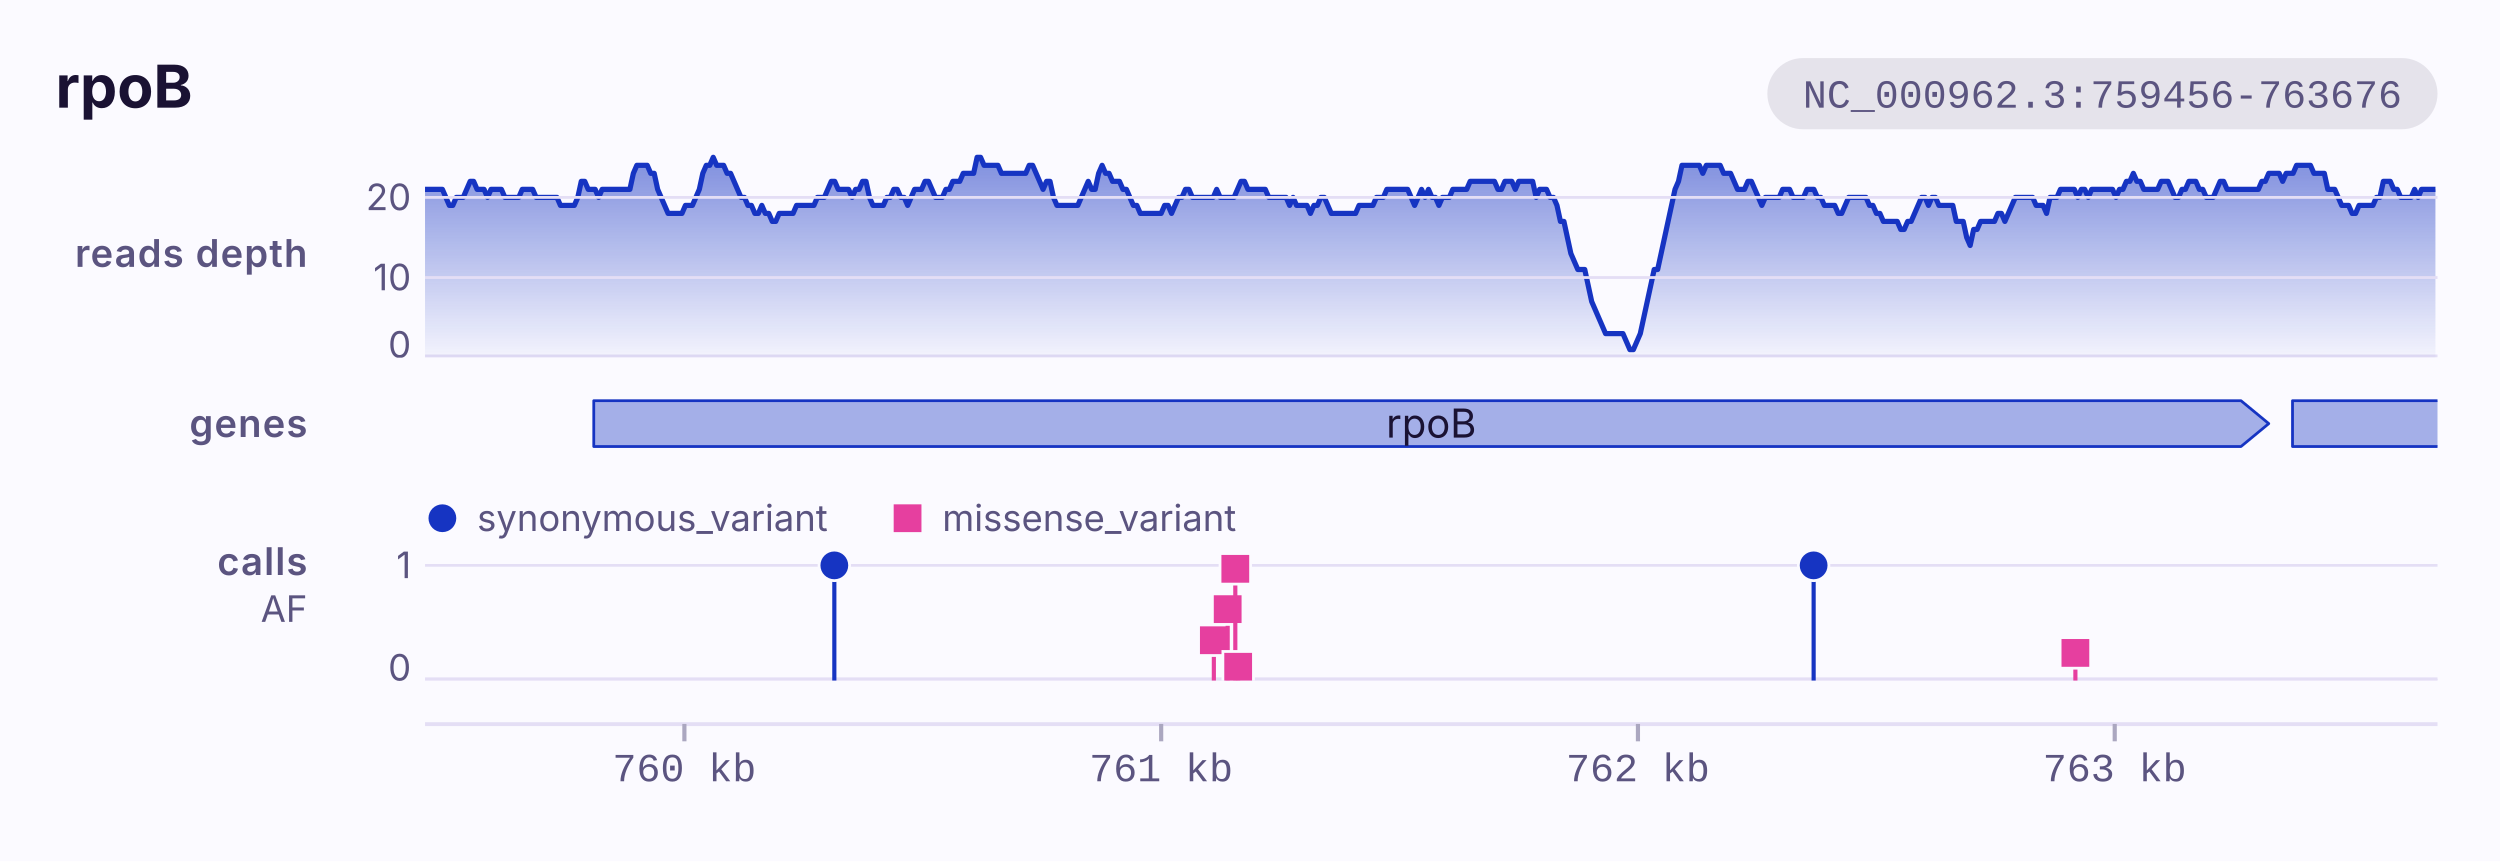
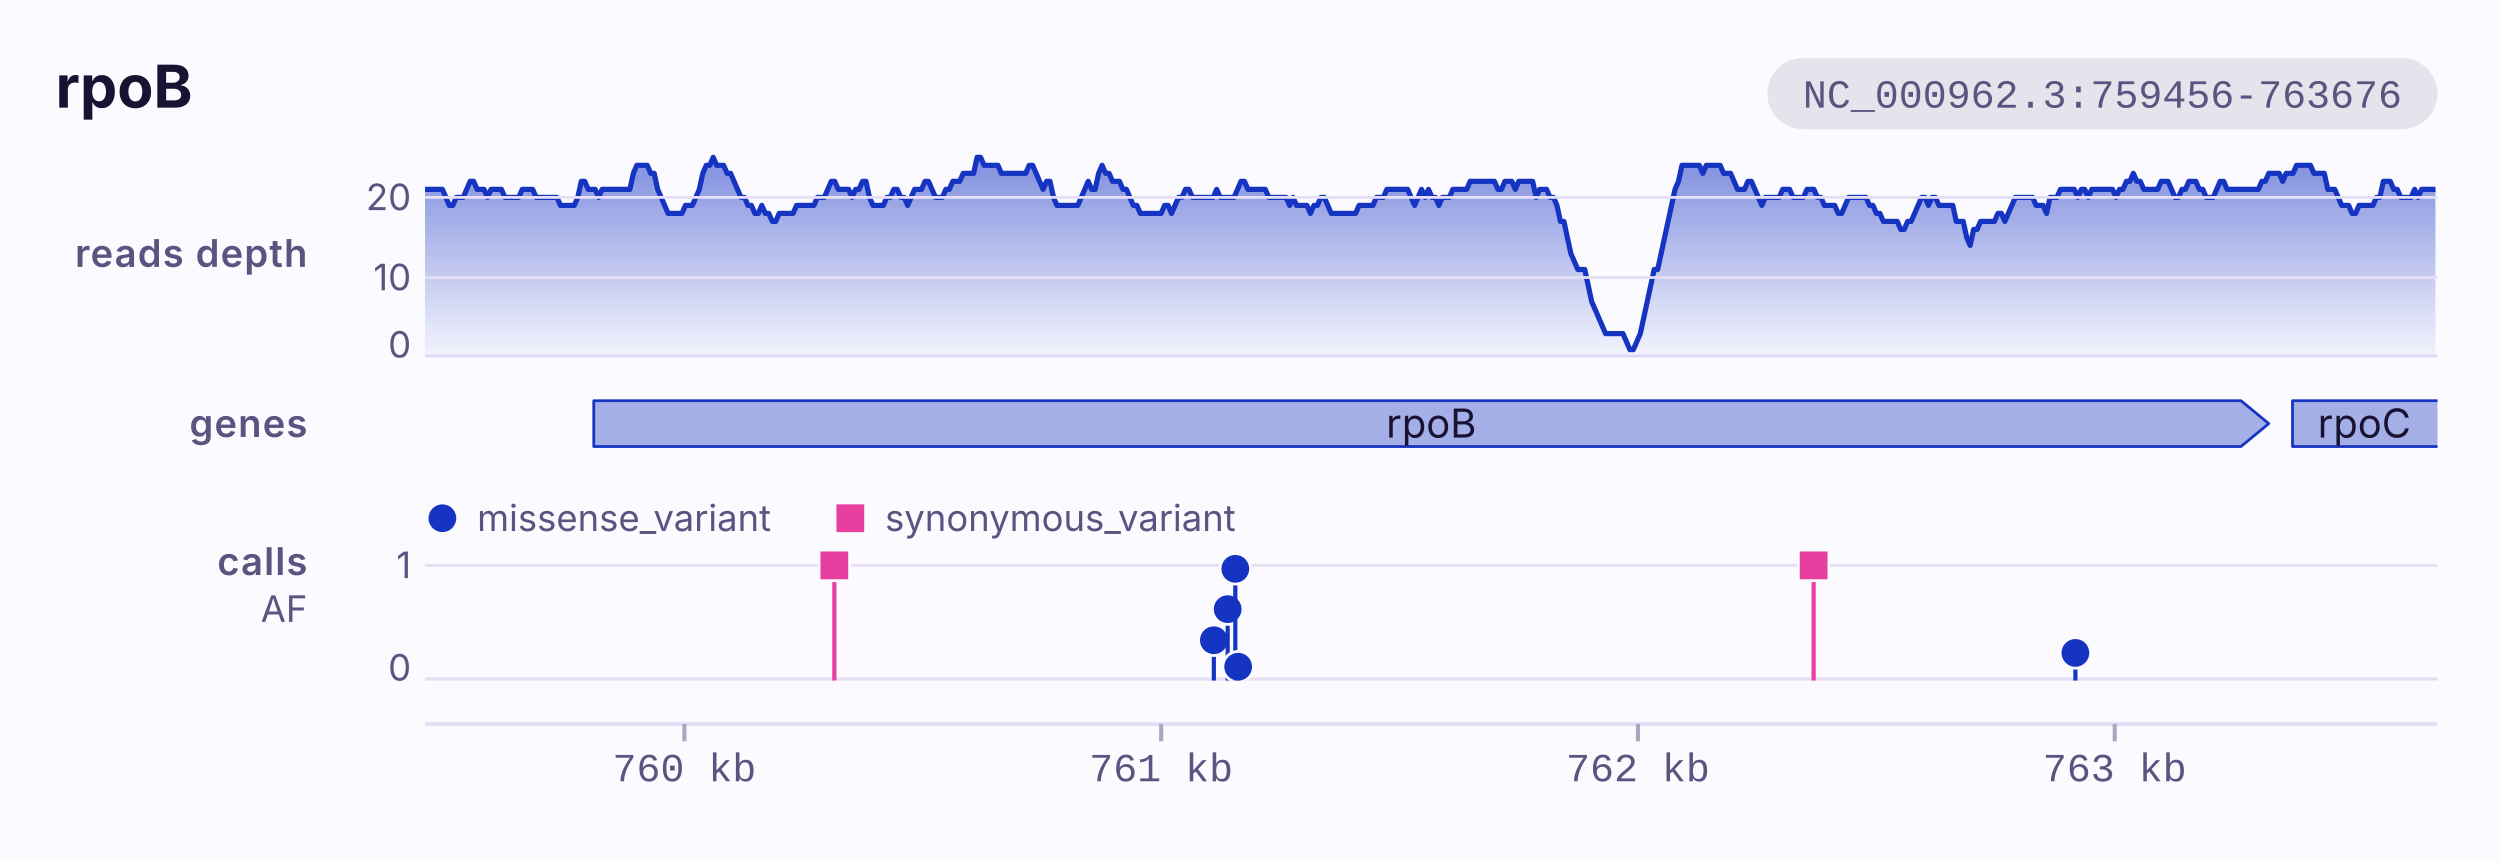
<svg xmlns="http://www.w3.org/2000/svg" width="720" height="248" viewBox="0 0 720 248" font-family="Inter, Liberation Sans, Arial, Helvetica, sans-serif" role="img" aria-labelledby="karyon-title karyon-desc">
  <defs>
    <clipPath id="karyon-clip-0">
      <rect x="101.376" y="43" width="600.625" height="60" />
    </clipPath>
    <linearGradient id="karyon-fade-1" x1="0" y1="0" x2="0" y2="1">
      <stop offset="0" stop-color="#1634c2" stop-opacity="0.54" />
      <stop offset="1" stop-color="#1634c2" stop-opacity="0.03" />
    </linearGradient>
    <clipPath id="karyon-clip-2">
      <rect x="122.406" y="115" width="579.594" height="14" />
    </clipPath>
    <clipPath id="karyon-clip-3">
      <rect x="98.53" y="141" width="603.47" height="55" />
    </clipPath>
    <clipPath id="karyon-clip-4">
      <rect x="122.406" y="208" width="579.594" height="26" />
    </clipPath>
  </defs>
  <rect x="0" y="0" width="720" height="248" fill="#fbfaff" />
  <text x="16" y="31" fill="#1a1233" font-size="17" text-anchor="start" font-weight="bold">rpoB</text>
  <rect x="509" y="16.725" width="193" height="20.5" rx="10.25" fill="#e5e3eb" />
  <text x="605.5" y="31" fill="#5b5480" font-size="11.5" text-anchor="middle" font-family="JetBrains Mono, Liberation Mono, Menlo, Consolas, monospace">NC_000962.3:759456-763676</text>
  <text x="88.53" y="76.85" fill="#5b5480" font-size="11" text-anchor="end" font-weight="600" letter-spacing="0.03em">reads depth</text>
  <g clip-path="url(#karyon-clip-0)">
    <line x1="122.406" y1="102.5" x2="702" y2="102.5" stroke="#e4def5" stroke-width="0.8" />
    <path d="M122.406 103 L122.406 54.538 L123.406 54.538 L124.406 54.538 L125.406 54.538 L126.406 54.538 L127.406 54.538 L128.406 56.846 L129.406 59.154 L130.406 59.154 L131.406 56.846 L132.406 56.846 L133.406 56.846 L134.406 54.538 L135.406 52.231 L136.406 52.231 L137.406 54.538 L138.406 54.538 L139.406 54.538 L140.406 56.846 L141.406 54.538 L142.406 54.538 L143.406 54.538 L144.406 54.538 L145.406 56.846 L146.406 56.846 L147.406 56.846 L148.406 56.846 L149.406 56.846 L150.406 54.538 L151.406 54.538 L152.406 54.538 L153.406 54.538 L154.406 56.846 L155.406 56.846 L156.406 56.846 L157.406 56.846 L158.406 56.846 L159.406 56.846 L160.406 56.846 L161.406 59.154 L162.406 59.154 L163.406 59.154 L164.406 59.154 L165.406 59.154 L166.406 56.846 L167.406 52.231 L168.406 52.231 L169.406 54.538 L170.406 54.538 L171.406 54.538 L172.406 56.846 L173.406 54.538 L174.406 54.538 L175.406 54.538 L176.406 54.538 L177.406 54.538 L178.406 54.538 L179.406 54.538 L180.406 54.538 L181.406 54.538 L182.406 49.923 L183.406 47.615 L184.406 47.615 L185.406 47.615 L186.406 47.615 L187.406 49.923 L188.406 49.923 L189.406 54.538 L190.406 56.846 L191.406 59.154 L192.406 61.462 L193.406 61.462 L194.406 61.462 L195.406 61.462 L196.406 61.462 L197.406 59.154 L198.406 59.154 L199.406 59.154 L200.406 56.846 L201.406 54.538 L202.406 49.923 L203.406 47.615 L204.406 47.615 L205.406 45.308 L206.406 47.615 L207.406 47.615 L208.406 47.615 L209.406 49.923 L210.406 49.923 L211.406 52.231 L212.406 54.538 L213.406 56.846 L214.406 56.846 L215.406 59.154 L216.406 59.154 L217.406 61.462 L218.406 61.462 L219.406 59.154 L220.406 61.462 L221.406 61.462 L222.406 63.769 L223.406 63.769 L224.406 61.462 L225.406 61.462 L226.406 61.462 L227.406 61.462 L228.406 61.462 L229.406 59.154 L230.406 59.154 L231.406 59.154 L232.406 59.154 L233.406 59.154 L234.406 59.154 L235.406 56.846 L236.406 56.846 L237.406 56.846 L238.406 54.538 L239.406 52.231 L240.406 52.231 L241.406 54.538 L242.406 54.538 L243.406 54.538 L244.406 54.538 L245.406 56.846 L246.406 54.538 L247.406 54.538 L248.406 52.231 L249.406 52.231 L250.406 56.846 L251.406 59.154 L252.406 59.154 L253.406 59.154 L254.406 59.154 L255.406 56.846 L256.406 56.846 L257.406 54.538 L258.406 54.538 L259.406 56.846 L260.406 56.846 L261.406 59.154 L262.406 56.846 L263.406 54.538 L264.406 54.538 L265.406 54.538 L266.406 52.231 L267.406 52.231 L268.406 54.538 L269.406 56.846 L270.406 56.846 L271.406 56.846 L272.406 54.538 L273.406 54.538 L274.406 52.231 L275.406 52.231 L276.406 52.231 L277.406 49.923 L278.406 49.923 L279.406 49.923 L280.406 49.923 L281.406 45.308 L282.406 45.308 L283.406 47.615 L284.406 47.615 L285.406 47.615 L286.406 47.615 L287.406 47.615 L288.406 49.923 L289.406 49.923 L290.406 49.923 L291.406 49.923 L292.406 49.923 L293.406 49.923 L294.406 49.923 L295.406 49.923 L296.406 47.615 L297.406 47.615 L298.406 49.923 L299.406 52.231 L300.406 54.538 L301.406 52.231 L302.406 52.231 L303.406 56.846 L304.406 59.154 L305.406 59.154 L306.406 59.154 L307.406 59.154 L308.406 59.154 L309.406 59.154 L310.406 59.154 L311.406 56.846 L312.406 54.538 L313.406 52.231 L314.406 54.538 L315.406 54.538 L316.406 49.923 L317.406 47.615 L318.406 49.923 L319.406 49.923 L320.406 52.231 L321.406 52.231 L322.406 52.231 L323.406 54.538 L324.406 54.538 L325.406 56.846 L326.406 59.154 L327.406 59.154 L328.406 61.462 L329.406 61.462 L330.406 61.462 L331.406 61.462 L332.406 61.462 L333.406 61.462 L334.406 61.462 L335.406 59.154 L336.406 59.154 L337.406 61.462 L338.406 59.154 L339.406 56.846 L340.406 56.846 L341.406 54.538 L342.406 54.538 L343.406 56.846 L344.406 56.846 L345.406 56.846 L346.406 56.846 L347.406 56.846 L348.406 56.846 L349.406 56.846 L350.406 54.538 L351.406 56.846 L352.406 56.846 L353.406 56.846 L354.406 56.846 L355.406 56.846 L356.406 54.538 L357.406 52.231 L358.406 52.231 L359.406 54.538 L360.406 54.538 L361.406 54.538 L362.406 54.538 L363.406 54.538 L364.406 54.538 L365.406 56.846 L366.406 56.846 L367.406 56.846 L368.406 56.846 L369.406 56.846 L370.406 56.846 L371.406 59.154 L372.406 56.846 L373.406 59.154 L374.406 59.154 L375.406 59.154 L376.406 59.154 L377.406 61.462 L378.406 59.154 L379.406 59.154 L380.406 56.846 L381.406 56.846 L382.406 59.154 L383.406 61.462 L384.406 61.462 L385.406 61.462 L386.406 61.462 L387.406 61.462 L388.406 61.462 L389.406 61.462 L390.406 61.462 L391.406 59.154 L392.406 59.154 L393.406 59.154 L394.406 59.154 L395.406 59.154 L396.406 56.846 L397.406 56.846 L398.406 56.846 L399.406 54.538 L400.406 54.538 L401.406 54.538 L402.406 54.538 L403.406 54.538 L404.406 54.538 L405.406 54.538 L406.406 56.846 L407.406 59.154 L408.406 56.846 L409.406 54.538 L410.406 56.846 L411.406 54.538 L412.406 56.846 L413.406 56.846 L414.406 59.154 L415.406 56.846 L416.406 56.846 L417.406 56.846 L418.406 54.538 L419.406 54.538 L420.406 54.538 L421.406 54.538 L422.406 54.538 L423.406 52.231 L424.406 52.231 L425.406 52.231 L426.406 52.231 L427.406 52.231 L428.406 52.231 L429.406 52.231 L430.406 52.231 L431.406 54.538 L432.406 54.538 L433.406 52.231 L434.406 52.231 L435.406 52.231 L436.406 54.538 L437.406 52.231 L438.406 52.231 L439.406 52.231 L440.406 52.231 L441.406 52.231 L442.406 56.846 L443.406 54.538 L444.406 54.538 L445.406 54.538 L446.406 56.846 L447.406 56.846 L448.406 59.154 L449.406 63.769 L450.406 63.769 L451.406 68.385 L452.406 73 L453.406 75.308 L454.406 77.615 L455.406 77.615 L456.406 77.615 L457.406 82.231 L458.406 86.846 L459.406 89.154 L460.406 91.462 L461.406 93.769 L462.406 96.077 L463.406 96.077 L464.406 96.077 L465.406 96.077 L466.406 96.077 L467.406 96.077 L468.406 98.385 L469.406 100.692 L470.406 100.692 L471.406 98.385 L472.406 96.077 L473.406 91.462 L474.406 86.846 L475.406 82.231 L476.406 77.615 L477.406 77.615 L478.406 73 L479.406 68.385 L480.406 63.769 L481.406 59.154 L482.406 54.538 L483.406 52.231 L484.406 47.615 L485.406 47.615 L486.406 47.615 L487.406 47.615 L488.406 47.615 L489.406 47.615 L490.406 49.923 L491.406 47.615 L492.406 47.615 L493.406 47.615 L494.406 47.615 L495.406 47.615 L496.406 49.923 L497.406 49.923 L498.406 49.923 L499.406 52.231 L500.406 54.538 L501.406 54.538 L502.406 54.538 L503.406 52.231 L504.406 52.231 L505.406 54.538 L506.406 56.846 L507.406 59.154 L508.406 56.846 L509.406 56.846 L510.406 56.846 L511.406 56.846 L512.406 56.846 L513.406 54.538 L514.406 54.538 L515.406 54.538 L516.406 56.846 L517.406 56.846 L518.406 56.846 L519.406 56.846 L520.406 54.538 L521.406 54.538 L522.406 54.538 L523.406 56.846 L524.406 56.846 L525.406 59.154 L526.406 59.154 L527.406 59.154 L528.406 59.154 L529.406 61.462 L530.406 61.462 L531.406 59.154 L532.406 56.846 L533.406 56.846 L534.406 56.846 L535.406 56.846 L536.406 56.846 L537.406 56.846 L538.406 59.154 L539.406 59.154 L540.406 61.462 L541.406 61.462 L542.406 63.769 L543.406 63.769 L544.406 63.769 L545.406 63.769 L546.406 63.769 L547.406 66.077 L548.406 66.077 L549.406 63.769 L550.406 63.769 L551.406 61.462 L552.406 59.154 L553.406 56.846 L554.406 56.846 L555.406 59.154 L556.406 56.846 L557.406 56.846 L558.406 59.154 L559.406 59.154 L560.406 59.154 L561.406 59.154 L562.406 59.154 L563.406 63.769 L564.406 63.769 L565.406 63.769 L566.406 68.385 L567.406 70.692 L568.406 66.077 L569.406 66.077 L570.406 63.769 L571.406 63.769 L572.406 63.769 L573.406 63.769 L574.406 63.769 L575.406 61.462 L576.406 61.462 L577.406 63.769 L578.406 61.462 L579.406 59.154 L580.406 56.846 L581.406 56.846 L582.406 56.846 L583.406 56.846 L584.406 56.846 L585.406 56.846 L586.406 59.154 L587.406 59.154 L588.406 59.154 L589.406 61.462 L590.406 56.846 L591.406 56.846 L592.406 56.846 L593.406 54.538 L594.406 54.538 L595.406 54.538 L596.406 54.538 L597.406 54.538 L598.406 56.846 L599.406 54.538 L600.406 54.538 L601.406 56.846 L602.406 54.538 L603.406 54.538 L604.406 54.538 L605.406 54.538 L606.406 54.538 L607.406 54.538 L608.406 54.538 L609.406 56.846 L610.406 54.538 L611.406 54.538 L612.406 52.231 L613.406 52.231 L614.406 49.923 L615.406 52.231 L616.406 52.231 L617.406 54.538 L618.406 54.538 L619.406 54.538 L620.406 54.538 L621.406 54.538 L622.406 52.231 L623.406 52.231 L624.406 52.231 L625.406 54.538 L626.406 56.846 L627.406 56.846 L628.406 54.538 L629.406 54.538 L630.406 52.231 L631.406 52.231 L632.406 52.231 L633.406 54.538 L634.406 54.538 L635.406 56.846 L636.406 56.846 L637.406 56.846 L638.406 54.538 L639.406 52.231 L640.406 52.231 L641.406 54.538 L642.406 54.538 L643.406 54.538 L644.406 54.538 L645.406 54.538 L646.406 54.538 L647.406 54.538 L648.406 54.538 L649.406 54.538 L650.406 54.538 L651.406 52.231 L652.406 52.231 L653.406 49.923 L654.406 49.923 L655.406 49.923 L656.406 49.923 L657.406 52.231 L658.406 49.923 L659.406 49.923 L660.406 49.923 L661.406 47.615 L662.406 47.615 L663.406 47.615 L664.406 47.615 L665.406 47.615 L666.406 49.923 L667.406 49.923 L668.406 49.923 L669.406 49.923 L670.406 54.538 L671.406 54.538 L672.406 54.538 L673.406 56.846 L674.406 59.154 L675.406 59.154 L676.406 59.154 L677.406 61.462 L678.406 61.462 L679.406 59.154 L680.406 59.154 L681.406 59.154 L682.406 59.154 L683.406 59.154 L684.406 56.846 L685.406 56.846 L686.406 52.231 L687.406 52.231 L688.406 52.231 L689.406 54.538 L690.406 54.538 L691.406 56.846 L692.406 56.846 L693.406 56.846 L694.406 56.846 L695.406 54.538 L696.406 56.846 L697.406 54.538 L698.406 54.538 L699.406 54.538 L700.406 54.538 L701.406 54.538 L701.406 103Z" fill="url(#karyon-fade-1)" />
    <polyline points="122.406,54.538 123.406,54.538 124.406,54.538 125.406,54.538 126.406,54.538 127.406,54.538 128.406,56.846 129.406,59.154 130.406,59.154 131.406,56.846 132.406,56.846 133.406,56.846 134.406,54.538 135.406,52.231 136.406,52.231 137.406,54.538 138.406,54.538 139.406,54.538 140.406,56.846 141.406,54.538 142.406,54.538 143.406,54.538 144.406,54.538 145.406,56.846 146.406,56.846 147.406,56.846 148.406,56.846 149.406,56.846 150.406,54.538 151.406,54.538 152.406,54.538 153.406,54.538 154.406,56.846 155.406,56.846 156.406,56.846 157.406,56.846 158.406,56.846 159.406,56.846 160.406,56.846 161.406,59.154 162.406,59.154 163.406,59.154 164.406,59.154 165.406,59.154 166.406,56.846 167.406,52.231 168.406,52.231 169.406,54.538 170.406,54.538 171.406,54.538 172.406,56.846 173.406,54.538 174.406,54.538 175.406,54.538 176.406,54.538 177.406,54.538 178.406,54.538 179.406,54.538 180.406,54.538 181.406,54.538 182.406,49.923 183.406,47.615 184.406,47.615 185.406,47.615 186.406,47.615 187.406,49.923 188.406,49.923 189.406,54.538 190.406,56.846 191.406,59.154 192.406,61.462 193.406,61.462 194.406,61.462 195.406,61.462 196.406,61.462 197.406,59.154 198.406,59.154 199.406,59.154 200.406,56.846 201.406,54.538 202.406,49.923 203.406,47.615 204.406,47.615 205.406,45.308 206.406,47.615 207.406,47.615 208.406,47.615 209.406,49.923 210.406,49.923 211.406,52.231 212.406,54.538 213.406,56.846 214.406,56.846 215.406,59.154 216.406,59.154 217.406,61.462 218.406,61.462 219.406,59.154 220.406,61.462 221.406,61.462 222.406,63.769 223.406,63.769 224.406,61.462 225.406,61.462 226.406,61.462 227.406,61.462 228.406,61.462 229.406,59.154 230.406,59.154 231.406,59.154 232.406,59.154 233.406,59.154 234.406,59.154 235.406,56.846 236.406,56.846 237.406,56.846 238.406,54.538 239.406,52.231 240.406,52.231 241.406,54.538 242.406,54.538 243.406,54.538 244.406,54.538 245.406,56.846 246.406,54.538 247.406,54.538 248.406,52.231 249.406,52.231 250.406,56.846 251.406,59.154 252.406,59.154 253.406,59.154 254.406,59.154 255.406,56.846 256.406,56.846 257.406,54.538 258.406,54.538 259.406,56.846 260.406,56.846 261.406,59.154 262.406,56.846 263.406,54.538 264.406,54.538 265.406,54.538 266.406,52.231 267.406,52.231 268.406,54.538 269.406,56.846 270.406,56.846 271.406,56.846 272.406,54.538 273.406,54.538 274.406,52.231 275.406,52.231 276.406,52.231 277.406,49.923 278.406,49.923 279.406,49.923 280.406,49.923 281.406,45.308 282.406,45.308 283.406,47.615 284.406,47.615 285.406,47.615 286.406,47.615 287.406,47.615 288.406,49.923 289.406,49.923 290.406,49.923 291.406,49.923 292.406,49.923 293.406,49.923 294.406,49.923 295.406,49.923 296.406,47.615 297.406,47.615 298.406,49.923 299.406,52.231 300.406,54.538 301.406,52.231 302.406,52.231 303.406,56.846 304.406,59.154 305.406,59.154 306.406,59.154 307.406,59.154 308.406,59.154 309.406,59.154 310.406,59.154 311.406,56.846 312.406,54.538 313.406,52.231 314.406,54.538 315.406,54.538 316.406,49.923 317.406,47.615 318.406,49.923 319.406,49.923 320.406,52.231 321.406,52.231 322.406,52.231 323.406,54.538 324.406,54.538 325.406,56.846 326.406,59.154 327.406,59.154 328.406,61.462 329.406,61.462 330.406,61.462 331.406,61.462 332.406,61.462 333.406,61.462 334.406,61.462 335.406,59.154 336.406,59.154 337.406,61.462 338.406,59.154 339.406,56.846 340.406,56.846 341.406,54.538 342.406,54.538 343.406,56.846 344.406,56.846 345.406,56.846 346.406,56.846 347.406,56.846 348.406,56.846 349.406,56.846 350.406,54.538 351.406,56.846 352.406,56.846 353.406,56.846 354.406,56.846 355.406,56.846 356.406,54.538 357.406,52.231 358.406,52.231 359.406,54.538 360.406,54.538 361.406,54.538 362.406,54.538 363.406,54.538 364.406,54.538 365.406,56.846 366.406,56.846 367.406,56.846 368.406,56.846 369.406,56.846 370.406,56.846 371.406,59.154 372.406,56.846 373.406,59.154 374.406,59.154 375.406,59.154 376.406,59.154 377.406,61.462 378.406,59.154 379.406,59.154 380.406,56.846 381.406,56.846 382.406,59.154 383.406,61.462 384.406,61.462 385.406,61.462 386.406,61.462 387.406,61.462 388.406,61.462 389.406,61.462 390.406,61.462 391.406,59.154 392.406,59.154 393.406,59.154 394.406,59.154 395.406,59.154 396.406,56.846 397.406,56.846 398.406,56.846 399.406,54.538 400.406,54.538 401.406,54.538 402.406,54.538 403.406,54.538 404.406,54.538 405.406,54.538 406.406,56.846 407.406,59.154 408.406,56.846 409.406,54.538 410.406,56.846 411.406,54.538 412.406,56.846 413.406,56.846 414.406,59.154 415.406,56.846 416.406,56.846 417.406,56.846 418.406,54.538 419.406,54.538 420.406,54.538 421.406,54.538 422.406,54.538 423.406,52.231 424.406,52.231 425.406,52.231 426.406,52.231 427.406,52.231 428.406,52.231 429.406,52.231 430.406,52.231 431.406,54.538 432.406,54.538 433.406,52.231 434.406,52.231 435.406,52.231 436.406,54.538 437.406,52.231 438.406,52.231 439.406,52.231 440.406,52.231 441.406,52.231 442.406,56.846 443.406,54.538 444.406,54.538 445.406,54.538 446.406,56.846 447.406,56.846 448.406,59.154 449.406,63.769 450.406,63.769 451.406,68.385 452.406,73 453.406,75.308 454.406,77.615 455.406,77.615 456.406,77.615 457.406,82.231 458.406,86.846 459.406,89.154 460.406,91.462 461.406,93.769 462.406,96.077 463.406,96.077 464.406,96.077 465.406,96.077 466.406,96.077 467.406,96.077 468.406,98.385 469.406,100.692 470.406,100.692 471.406,98.385 472.406,96.077 473.406,91.462 474.406,86.846 475.406,82.231 476.406,77.615 477.406,77.615 478.406,73 479.406,68.385 480.406,63.769 481.406,59.154 482.406,54.538 483.406,52.231 484.406,47.615 485.406,47.615 486.406,47.615 487.406,47.615 488.406,47.615 489.406,47.615 490.406,49.923 491.406,47.615 492.406,47.615 493.406,47.615 494.406,47.615 495.406,47.615 496.406,49.923 497.406,49.923 498.406,49.923 499.406,52.231 500.406,54.538 501.406,54.538 502.406,54.538 503.406,52.231 504.406,52.231 505.406,54.538 506.406,56.846 507.406,59.154 508.406,56.846 509.406,56.846 510.406,56.846 511.406,56.846 512.406,56.846 513.406,54.538 514.406,54.538 515.406,54.538 516.406,56.846 517.406,56.846 518.406,56.846 519.406,56.846 520.406,54.538 521.406,54.538 522.406,54.538 523.406,56.846 524.406,56.846 525.406,59.154 526.406,59.154 527.406,59.154 528.406,59.154 529.406,61.462 530.406,61.462 531.406,59.154 532.406,56.846 533.406,56.846 534.406,56.846 535.406,56.846 536.406,56.846 537.406,56.846 538.406,59.154 539.406,59.154 540.406,61.462 541.406,61.462 542.406,63.769 543.406,63.769 544.406,63.769 545.406,63.769 546.406,63.769 547.406,66.077 548.406,66.077 549.406,63.769 550.406,63.769 551.406,61.462 552.406,59.154 553.406,56.846 554.406,56.846 555.406,59.154 556.406,56.846 557.406,56.846 558.406,59.154 559.406,59.154 560.406,59.154 561.406,59.154 562.406,59.154 563.406,63.769 564.406,63.769 565.406,63.769 566.406,68.385 567.406,70.692 568.406,66.077 569.406,66.077 570.406,63.769 571.406,63.769 572.406,63.769 573.406,63.769 574.406,63.769 575.406,61.462 576.406,61.462 577.406,63.769 578.406,61.462 579.406,59.154 580.406,56.846 581.406,56.846 582.406,56.846 583.406,56.846 584.406,56.846 585.406,56.846 586.406,59.154 587.406,59.154 588.406,59.154 589.406,61.462 590.406,56.846 591.406,56.846 592.406,56.846 593.406,54.538 594.406,54.538 595.406,54.538 596.406,54.538 597.406,54.538 598.406,56.846 599.406,54.538 600.406,54.538 601.406,56.846 602.406,54.538 603.406,54.538 604.406,54.538 605.406,54.538 606.406,54.538 607.406,54.538 608.406,54.538 609.406,56.846 610.406,54.538 611.406,54.538 612.406,52.231 613.406,52.231 614.406,49.923 615.406,52.231 616.406,52.231 617.406,54.538 618.406,54.538 619.406,54.538 620.406,54.538 621.406,54.538 622.406,52.231 623.406,52.231 624.406,52.231 625.406,54.538 626.406,56.846 627.406,56.846 628.406,54.538 629.406,54.538 630.406,52.231 631.406,52.231 632.406,52.231 633.406,54.538 634.406,54.538 635.406,56.846 636.406,56.846 637.406,56.846 638.406,54.538 639.406,52.231 640.406,52.231 641.406,54.538 642.406,54.538 643.406,54.538 644.406,54.538 645.406,54.538 646.406,54.538 647.406,54.538 648.406,54.538 649.406,54.538 650.406,54.538 651.406,52.231 652.406,52.231 653.406,49.923 654.406,49.923 655.406,49.923 656.406,49.923 657.406,52.231 658.406,49.923 659.406,49.923 660.406,49.923 661.406,47.615 662.406,47.615 663.406,47.615 664.406,47.615 665.406,47.615 666.406,49.923 667.406,49.923 668.406,49.923 669.406,49.923 670.406,54.538 671.406,54.538 672.406,54.538 673.406,56.846 674.406,59.154 675.406,59.154 676.406,59.154 677.406,61.462 678.406,61.462 679.406,59.154 680.406,59.154 681.406,59.154 682.406,59.154 683.406,59.154 684.406,56.846 685.406,56.846 686.406,52.231 687.406,52.231 688.406,52.231 689.406,54.538 690.406,54.538 691.406,56.846 692.406,56.846 693.406,56.846 694.406,56.846 695.406,54.538 696.406,56.846 697.406,54.538 698.406,54.538 699.406,54.538 700.406,54.538 701.406,54.538" fill="none" stroke="#1634c2" stroke-width="1.5" stroke-linejoin="round" />
    <line x1="122.406" y1="79.923" x2="702" y2="79.923" stroke="#e4def5" stroke-width="0.8" />
    <line x1="122.406" y1="56.846" x2="702" y2="56.846" stroke="#e4def5" stroke-width="0.8" />
    <text x="118.406" y="103" fill="#5b5480" font-size="10.5" text-anchor="end">0</text>
    <text x="118.406" y="83.598" fill="#5b5480" font-size="10.5" text-anchor="end">10</text>
    <text x="118.406" y="60.521" fill="#5b5480" font-size="10.5" text-anchor="end">20</text>
  </g>
  <text x="88.53" y="125.85" fill="#5b5480" font-size="11" text-anchor="end" font-weight="600" letter-spacing="0.03em">genes</text>
  <g clip-path="url(#karyon-clip-2)">
    <g>
      <polygon points="171.003,115.4 645.403,115.4 653.403,122 645.403,128.6 171.003,128.6" fill="#a4afe8" stroke="#1634c2" stroke-width="0.8" stroke-linejoin="round" />
      <text x="412.203" y="126.025" fill="#1a1233" font-size="11.5" text-anchor="middle">rpoB</text>
    </g>
    <g>
      <polygon points="660.245,115.4 1193.965,115.4 1201.965,122 1193.965,128.6 660.245,128.6" fill="#a4afe8" stroke="#1634c2" stroke-width="0.8" stroke-linejoin="round" />
-       <text x="931.105" y="126.025" fill="#1a1233" font-size="11.5" text-anchor="middle">rpoC</text>
+       <text x="680.923" y="126.025" fill="#1a1233" font-size="11.5" text-anchor="middle">rpoC</text>
    </g>
  </g>
  <text x="88.53" y="179.1" fill="#5b5480" font-size="10.5" text-anchor="end">AF</text>
  <text x="88.53" y="165.6" fill="#5b5480" font-size="11" text-anchor="end" font-weight="600" letter-spacing="0.03em">calls</text>
  <g clip-path="url(#karyon-clip-3)">
    <line x1="122.406" y1="195.5" x2="702" y2="195.5" stroke="#e4def5" stroke-width="0.8" />
    <line x1="122.406" y1="196" x2="702" y2="196" stroke="#e4def5" stroke-width="0.8" />
    <line x1="122.406" y1="162.827" x2="702" y2="162.827" stroke="#e4def5" stroke-width="0.8" />
    <text x="118.406" y="196" fill="#5b5480" font-size="10.5" text-anchor="end">0</text>
    <text x="118.406" y="166.502" fill="#5b5480" font-size="10.5" text-anchor="end">1</text>
    <g>
-       <line x1="240.288" y1="196" x2="240.288" y2="162.827" stroke="#1634c2" stroke-width="1.2" />
-       <circle cx="240.288" cy="162.827" r="4.8" fill="#fbfaff" />
-       <circle cx="240.288" cy="162.827" r="4" fill="#1634c2" />
+       <line x1="240.288" y1="196" x2="240.288" y2="162.827" stroke="#e63f9f" stroke-width="1.2" />
+       <rect x="235.488" y="158.027" width="9.6" height="9.6" fill="#fbfaff" />
+       <rect x="236.288" y="158.827" width="8" height="8" fill="#e63f9f" />
    </g>
    <g>
-       <line x1="349.589" y1="196" x2="349.589" y2="184.389" stroke="#e63f9f" stroke-width="1.2" />
-       <rect x="344.789" y="179.589" width="9.6" height="9.6" fill="#fbfaff" />
-       <rect x="345.589" y="180.389" width="8" height="8" fill="#e63f9f" />
+       <line x1="349.589" y1="196" x2="349.589" y2="184.389" stroke="#1634c2" stroke-width="1.2" />
+       <circle cx="349.589" cy="184.389" r="4.8" fill="#fbfaff" />
+       <circle cx="349.589" cy="184.389" r="4" fill="#1634c2" />
    </g>
    <g>
-       <line x1="353.571" y1="196" x2="353.571" y2="175.433" stroke="#e63f9f" stroke-width="1.2" />
-       <rect x="348.771" y="170.633" width="9.6" height="9.6" fill="#fbfaff" />
-       <rect x="349.571" y="171.433" width="8" height="8" fill="#e63f9f" />
+       <line x1="353.571" y1="196" x2="353.571" y2="175.433" stroke="#1634c2" stroke-width="1.2" />
+       <circle cx="353.571" cy="175.433" r="4.8" fill="#fbfaff" />
+       <circle cx="353.571" cy="175.433" r="4" fill="#1634c2" />
    </g>
    <g>
-       <line x1="355.768" y1="196" x2="355.768" y2="163.822" stroke="#e63f9f" stroke-width="1.2" />
-       <rect x="350.968" y="159.022" width="9.6" height="9.6" fill="#fbfaff" />
-       <rect x="351.768" y="159.822" width="8" height="8" fill="#e63f9f" />
+       <line x1="355.768" y1="196" x2="355.768" y2="163.822" stroke="#1634c2" stroke-width="1.2" />
+       <circle cx="355.768" cy="163.822" r="4.8" fill="#fbfaff" />
+       <circle cx="355.768" cy="163.822" r="4" fill="#1634c2" />
    </g>
    <g>
-       <line x1="356.592" y1="196" x2="356.592" y2="192.019" stroke="#e63f9f" stroke-width="1.2" />
-       <rect x="351.792" y="187.219" width="9.6" height="9.6" fill="#fbfaff" />
-       <rect x="352.592" y="188.019" width="8" height="8" fill="#e63f9f" />
+       <line x1="356.592" y1="196" x2="356.592" y2="192.019" stroke="#1634c2" stroke-width="1.2" />
+       <circle cx="356.592" cy="192.019" r="4.8" fill="#fbfaff" />
+       <circle cx="356.592" cy="192.019" r="4" fill="#1634c2" />
    </g>
    <g>
-       <line x1="522.327" y1="196" x2="522.327" y2="162.827" stroke="#1634c2" stroke-width="1.2" />
-       <circle cx="522.327" cy="162.827" r="4.8" fill="#fbfaff" />
-       <circle cx="522.327" cy="162.827" r="4" fill="#1634c2" />
+       <line x1="522.327" y1="196" x2="522.327" y2="162.827" stroke="#e63f9f" stroke-width="1.2" />
+       <rect x="517.527" y="158.027" width="9.6" height="9.6" fill="#fbfaff" />
+       <rect x="518.327" y="158.827" width="8" height="8" fill="#e63f9f" />
    </g>
    <g>
-       <line x1="597.712" y1="196" x2="597.712" y2="188.038" stroke="#e63f9f" stroke-width="1.2" />
-       <rect x="592.912" y="183.238" width="9.6" height="9.6" fill="#fbfaff" />
-       <rect x="593.712" y="184.038" width="8" height="8" fill="#e63f9f" />
+       <line x1="597.712" y1="196" x2="597.712" y2="188.038" stroke="#1634c2" stroke-width="1.2" />
+       <circle cx="597.712" cy="188.038" r="4.8" fill="#fbfaff" />
+       <circle cx="597.712" cy="188.038" r="4" fill="#1634c2" />
    </g>
    <g>
      <circle cx="127.406" cy="149.25" r="4" fill="#1634c2" />
-       <text x="137.406" y="152.925" fill="#5b5480" font-size="10.5" text-anchor="start">synonymous_variant</text>
+       <text x="137.406" y="152.925" fill="#5b5480" font-size="10.5" text-anchor="start">missense_variant</text>
    </g>
    <g>
-       <rect x="257.38" y="145.25" width="8" height="8" fill="#e63f9f" />
-       <text x="271.38" y="152.925" fill="#5b5480" font-size="10.5" text-anchor="start">missense_variant</text>
+       <rect x="240.895" y="145.25" width="8" height="8" fill="#e63f9f" />
+       <text x="254.895" y="152.925" fill="#5b5480" font-size="10.5" text-anchor="start">synonymous_variant</text>
    </g>
  </g>
  <g clip-path="url(#karyon-clip-4)">
    <line x1="122.406" y1="208.5" x2="702" y2="208.5" stroke="#e4def5" stroke-width="1.2" />
    <line x1="197.104" y1="208.5" x2="197.104" y2="213.5" stroke="#aba7c0" stroke-width="1.2" />
    <text x="197.104" y="225" fill="#5b5480" font-size="11.5" text-anchor="middle" font-family="JetBrains Mono, Liberation Mono, Menlo, Consolas, monospace">760 kb</text>
    <line x1="334.416" y1="208.5" x2="334.416" y2="213.5" stroke="#aba7c0" stroke-width="1.2" />
    <text x="334.416" y="225" fill="#5b5480" font-size="11.5" text-anchor="middle" font-family="JetBrains Mono, Liberation Mono, Menlo, Consolas, monospace">761 kb</text>
    <line x1="471.728" y1="208.5" x2="471.728" y2="213.5" stroke="#aba7c0" stroke-width="1.2" />
    <text x="471.728" y="225" fill="#5b5480" font-size="11.5" text-anchor="middle" font-family="JetBrains Mono, Liberation Mono, Menlo, Consolas, monospace">762 kb</text>
    <line x1="609.04" y1="208.5" x2="609.04" y2="213.5" stroke="#aba7c0" stroke-width="1.2" />
    <text x="609.04" y="225" fill="#5b5480" font-size="11.5" text-anchor="middle" font-family="JetBrains Mono, Liberation Mono, Menlo, Consolas, monospace">763 kb</text>
  </g>
</svg>
